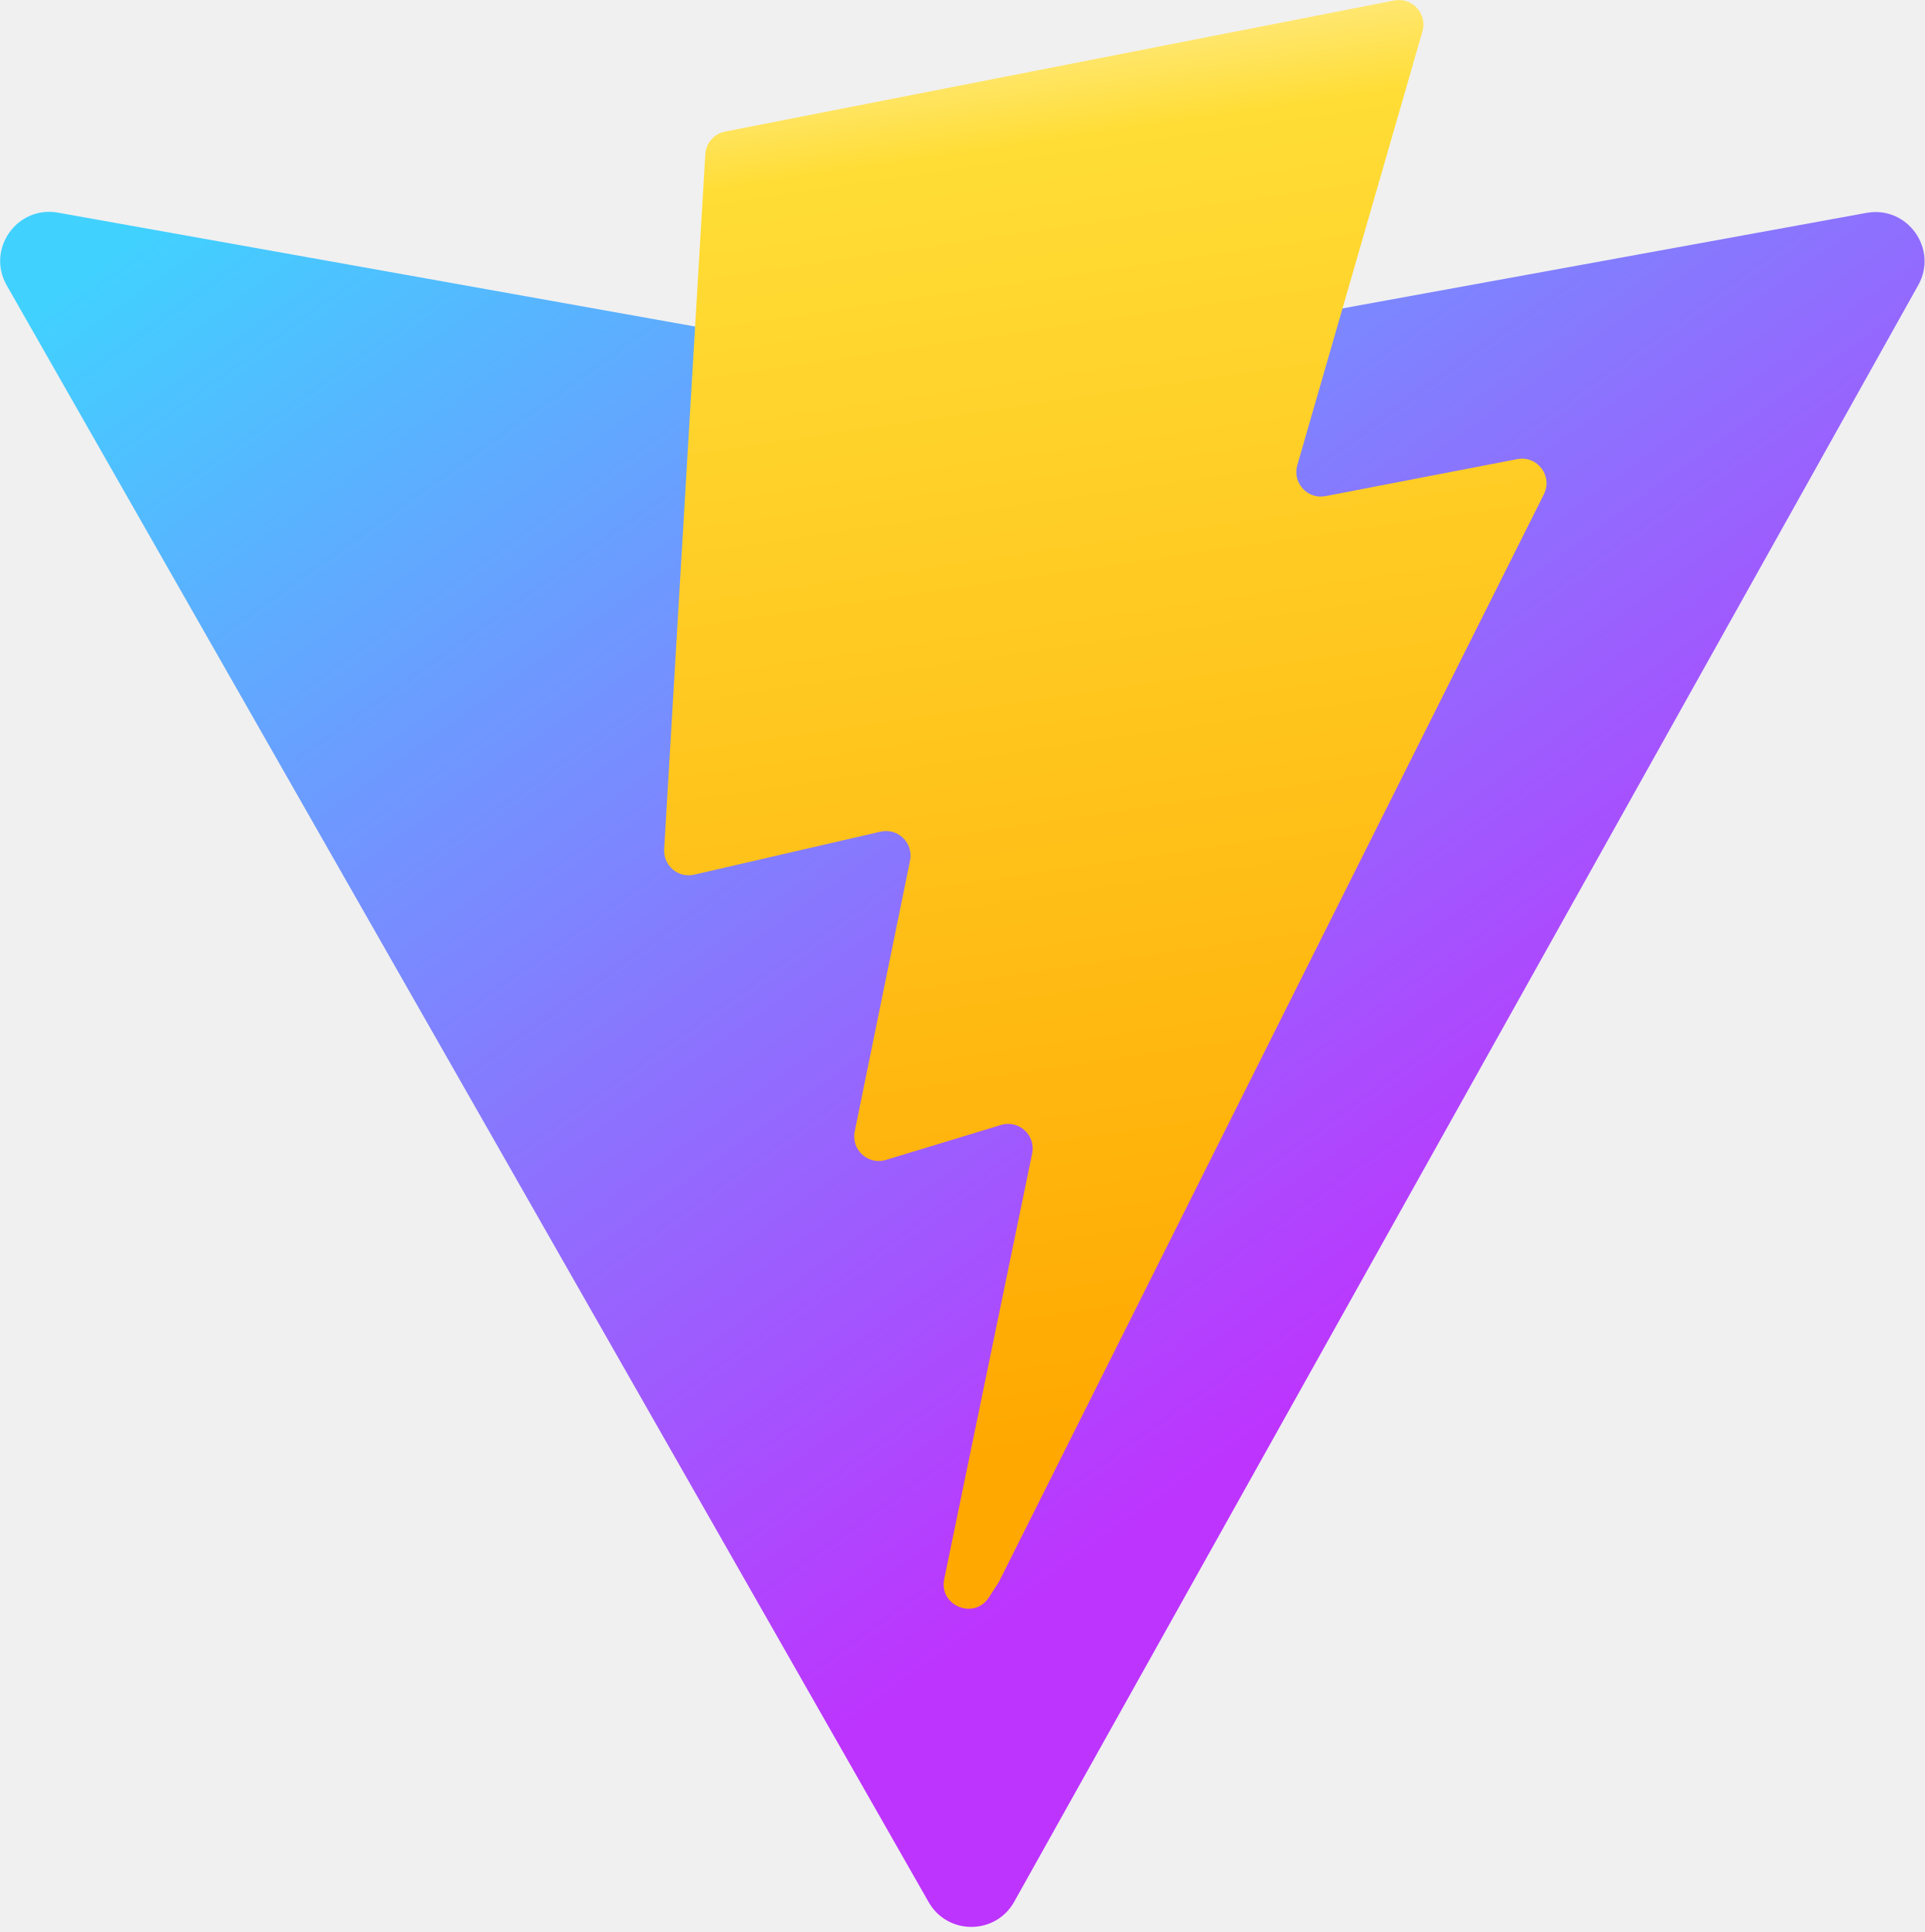
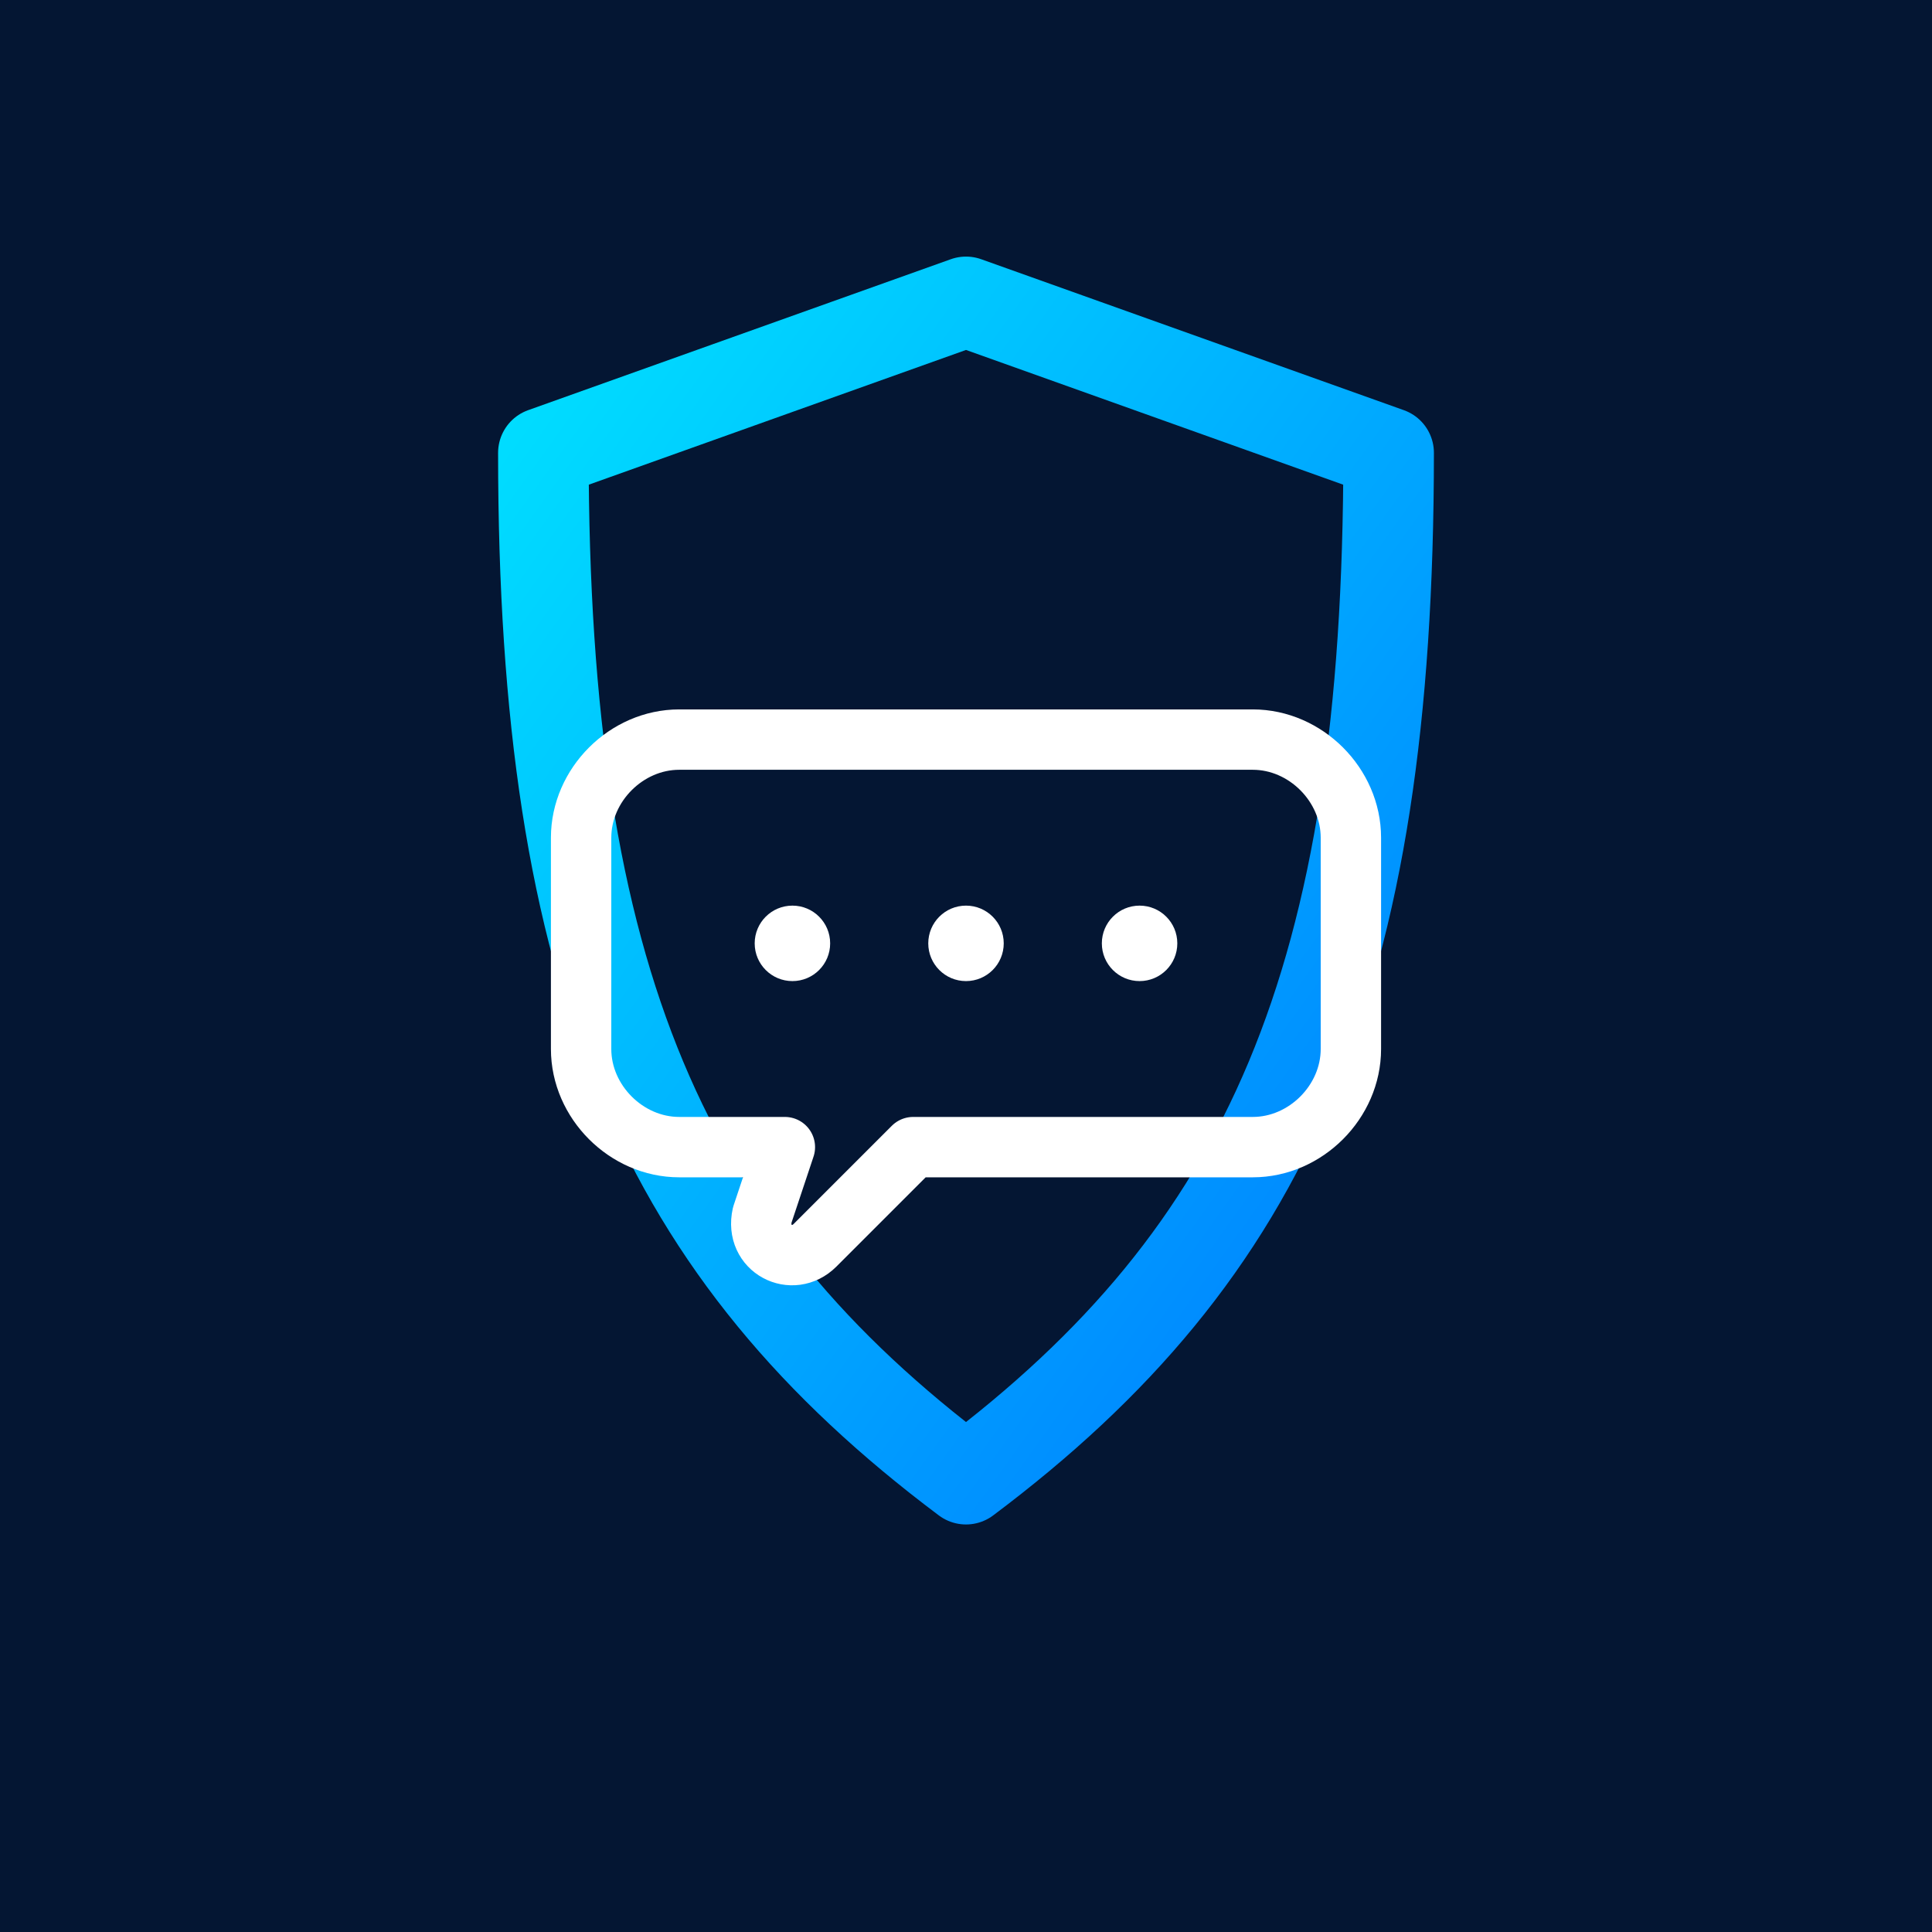
- <svg xmlns="http://www.w3.org/2000/svg" aria-hidden="true" role="img" class="iconify iconify--logos" width="31.88" height="32" preserveAspectRatio="xMidYMid meet" viewBox="0 0 256 257">
+ <svg xmlns="http://www.w3.org/2000/svg" width="512" height="512" viewBox="0 0 512 512">
+   <rect width="512" height="512" fill="#041633" />
  <defs>
-     <linearGradient id="IconifyId1813088fe1fbc01fb466" x1="-.828%" x2="57.636%" y1="7.652%" y2="78.411%">
-       <stop offset="0%" stop-color="#41D1FF" />
-       <stop offset="100%" stop-color="#BD34FE" />
-     </linearGradient>
-     <linearGradient id="IconifyId1813088fe1fbc01fb467" x1="43.376%" x2="50.316%" y1="2.242%" y2="89.03%">
-       <stop offset="0%" stop-color="#FFEA83" />
-       <stop offset="8.333%" stop-color="#FFDD35" />
-       <stop offset="100%" stop-color="#FFA800" />
+     <linearGradient id="shieldStroke" x1="0%" y1="0%" x2="100%" y2="100%">
+       <stop offset="0%" stop-color="#00E0FF" />
+       <stop offset="100%" stop-color="#007BFF" />
    </linearGradient>
  </defs>
-   <path fill="url(#IconifyId1813088fe1fbc01fb466)" d="M255.153 37.938L134.897 252.976c-2.483 4.44-8.862 4.466-11.382.048L.875 37.958c-2.746-4.814 1.371-10.646 6.827-9.67l120.385 21.517a6.537 6.537 0 0 0 2.322-.004l117.867-21.483c5.438-.991 9.574 4.796 6.877 9.62Z" />
-   <path fill="url(#IconifyId1813088fe1fbc01fb467)" d="M185.432.063L96.44 17.501a3.268 3.268 0 0 0-2.634 3.014l-5.474 92.456a3.268 3.268 0 0 0 3.997 3.378l24.777-5.718c2.318-.535 4.413 1.507 3.936 3.838l-7.361 36.047c-.495 2.426 1.782 4.5 4.151 3.78l15.304-4.649c2.372-.72 4.652 1.36 4.15 3.788l-11.698 56.621c-.732 3.542 3.979 5.473 5.943 2.437l1.313-2.028l72.516-144.72c1.215-2.423-.88-5.186-3.54-4.672l-25.505 4.922c-2.396.462-4.435-1.77-3.759-4.114l16.646-57.705c.677-2.35-1.37-4.583-3.769-4.113Z" />
+   <path d="M256 80        L144 120        C144 260 176 332 256 392        C336 332 368 260 368 120        Z" fill="none" stroke="url(#shieldStroke)" stroke-width="24" stroke-linejoin="round" />
+   <g transform="translate(0, 8)">
+     <path d="M180 188          H332          C346 188 358 200 358 214          V270          C358 284 346 296 332 296          H242          L216 322          C210 328 200 323 202 314          L208 296          H180          C166 296 154 284 154 270          V214          C154 200 166 188 180 188          Z" fill="none" stroke="#FFFFFF" stroke-width="16" stroke-linejoin="round" stroke-linecap="round" />
+     <circle cx="210" cy="242" r="10" fill="#FFFFFF" />
+     <circle cx="256" cy="242" r="10" fill="#FFFFFF" />
+     <circle cx="302" cy="242" r="10" fill="#FFFFFF" />
+   </g>
</svg>
